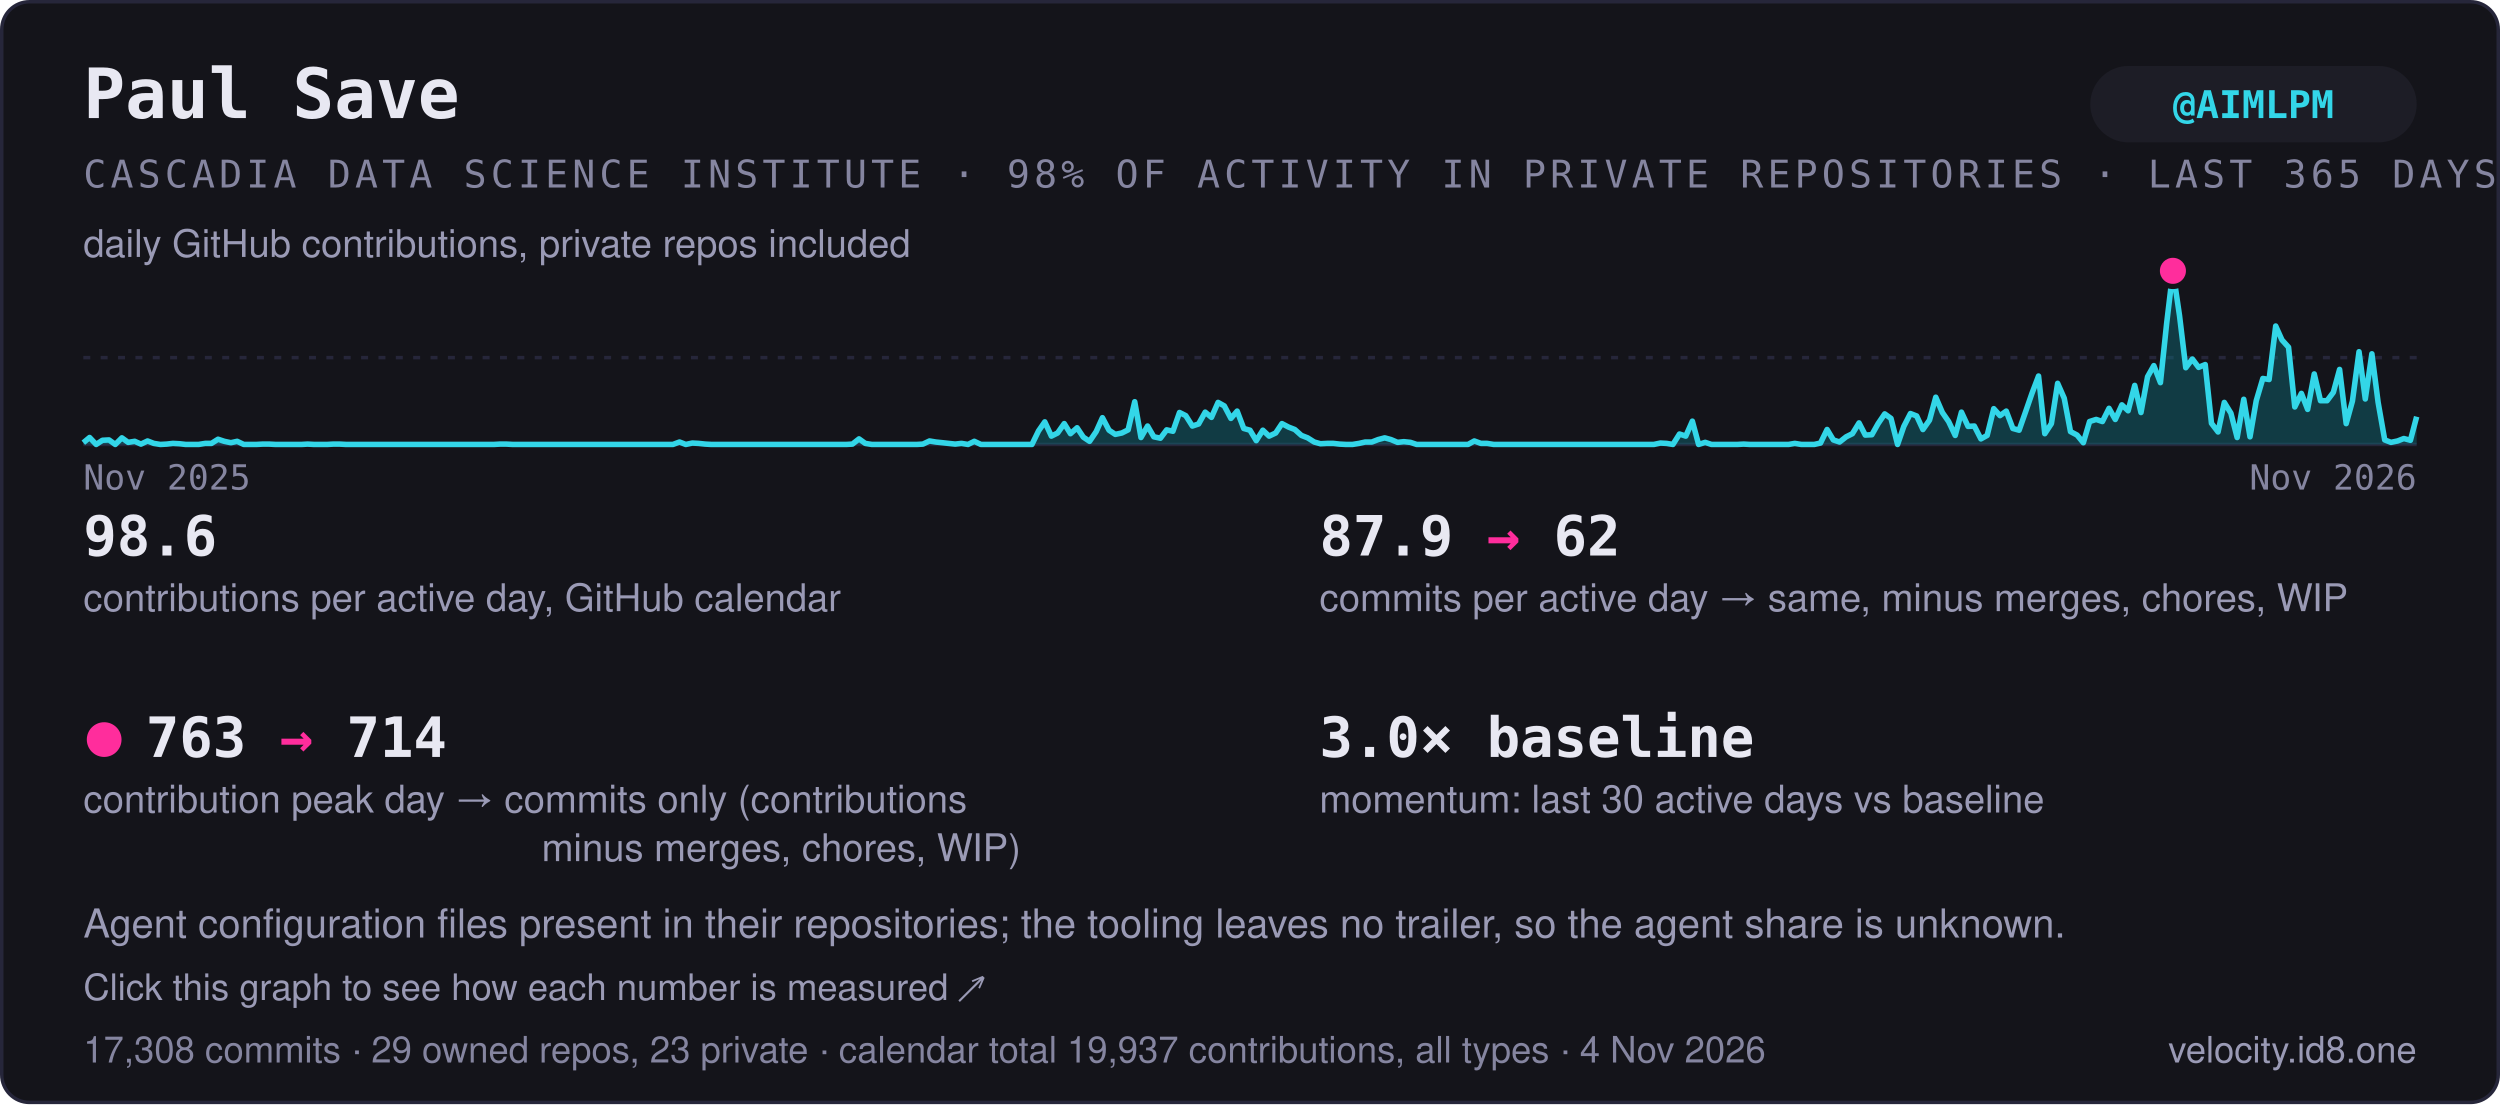
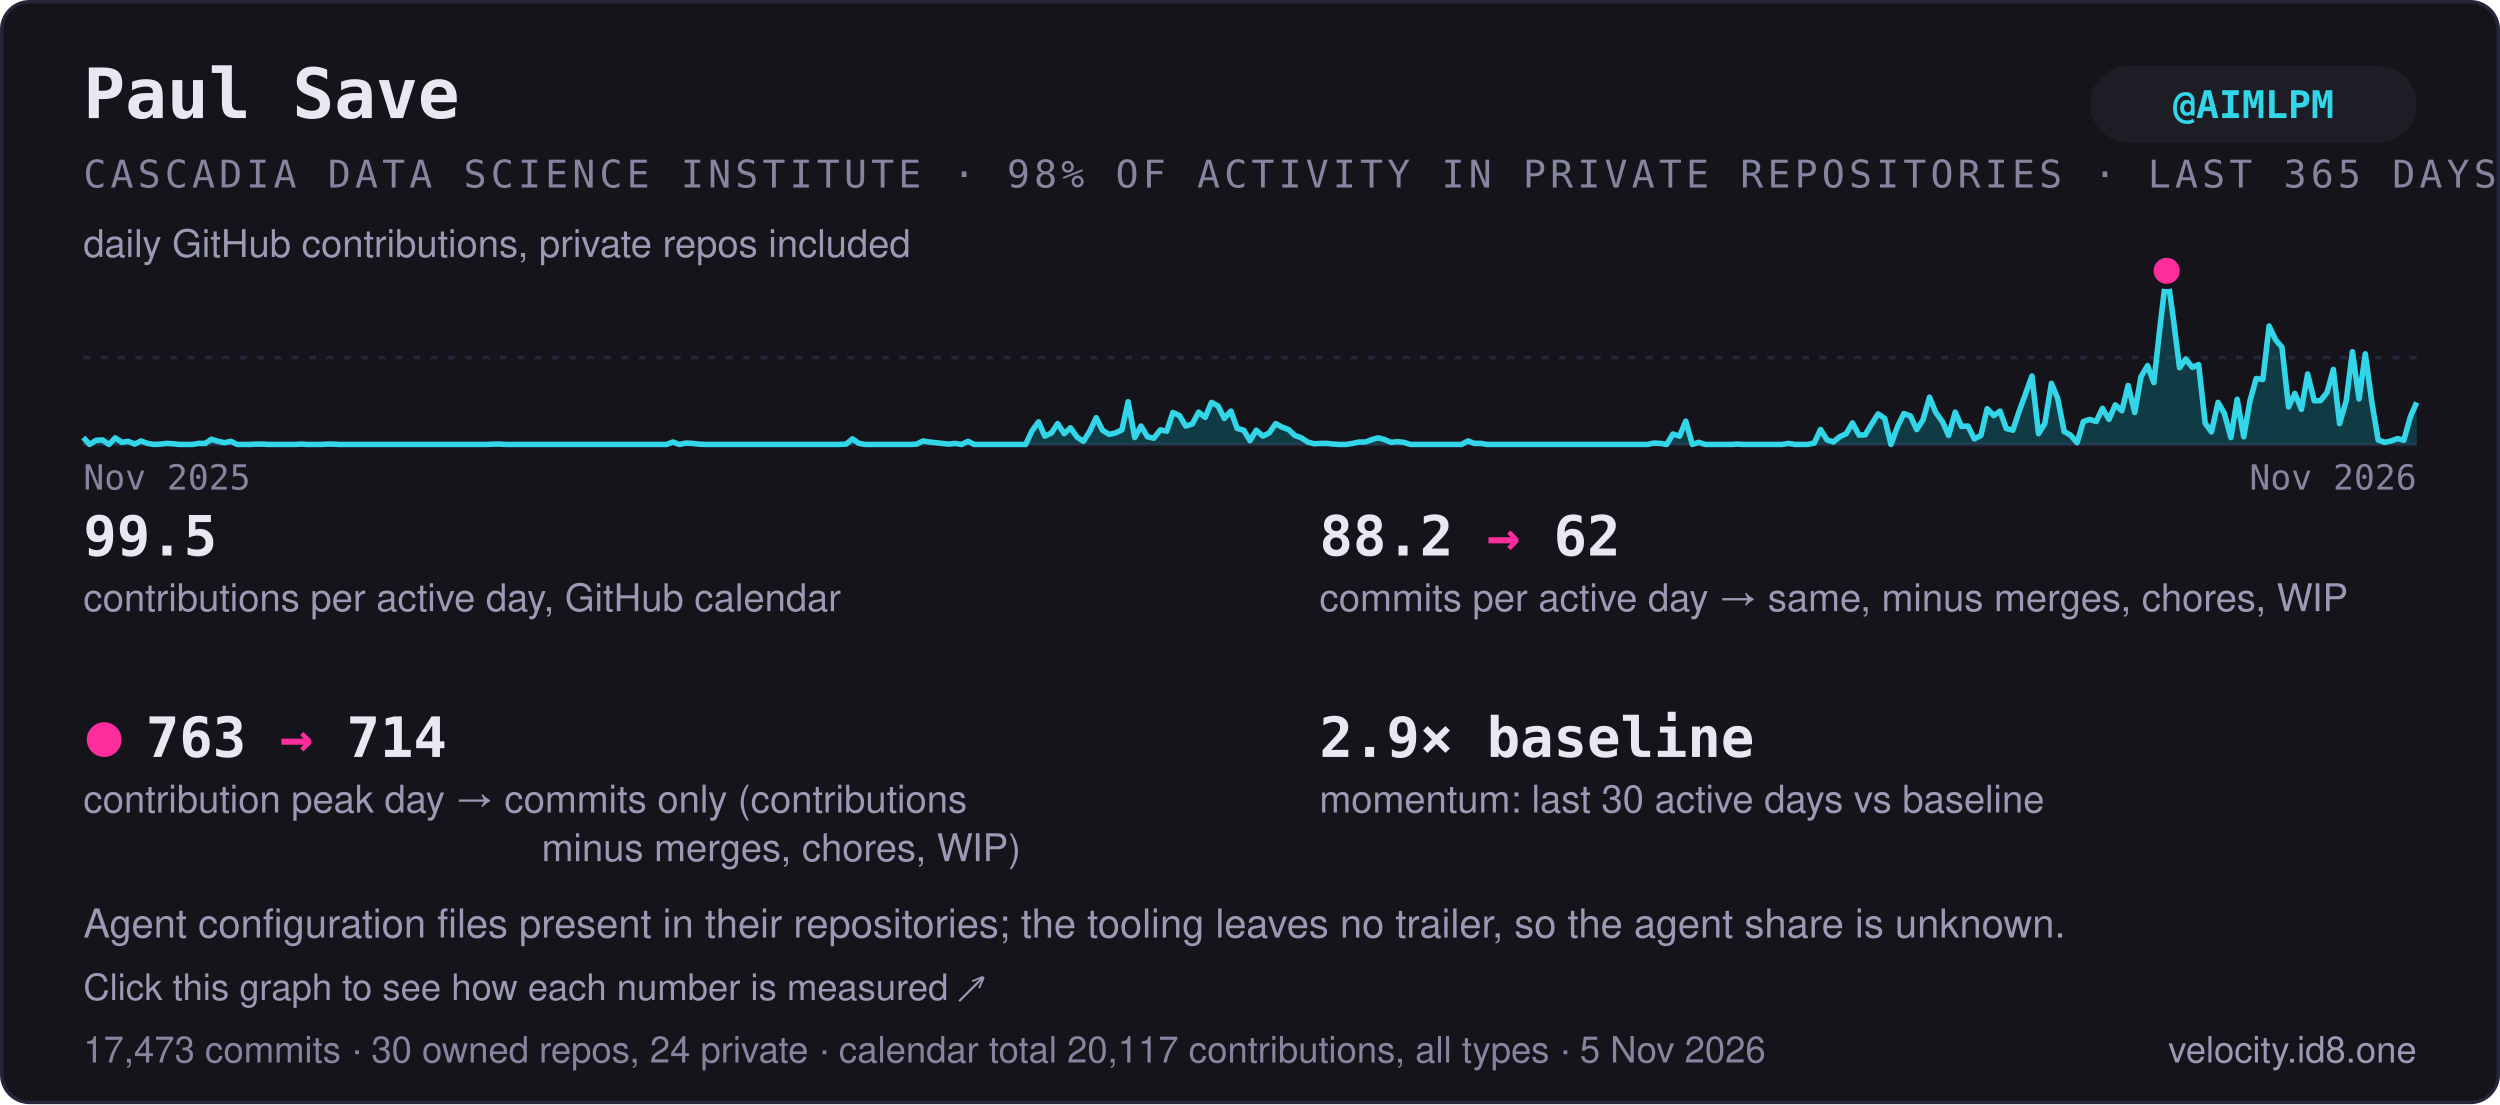
<svg xmlns="http://www.w3.org/2000/svg" width="720" height="318" viewBox="0 0 720 318" role="img" aria-label="Paul Save: Velocity Graph">
  <rect x="0.5" y="0.5" width="719" height="317" rx="8" fill="#14141A" stroke="#26263A" />
  <text x="24" y="34" font-family="Departure Mono, JetBrains Mono, ui-monospace, Menlo, monospace" font-size="20" font-weight="700" fill="#E8E8F2">Paul Save</text>
  <text x="24" y="54" font-family="Departure Mono, JetBrains Mono, ui-monospace, Menlo, monospace" font-size="11" letter-spacing="1.2" fill="#8585A0">CASCADIA DATA SCIENCE INSTITUTE · 98% OF ACTIVITY IN PRIVATE REPOSITORIES · LAST 365 DAYS</text>
  <rect x="602" y="19" width="94" height="22" rx="11" fill="#1D1D26" />
  <text x="649" y="34" text-anchor="middle" font-family="Departure Mono, JetBrains Mono, ui-monospace, Menlo, monospace" font-size="11" font-weight="600" fill="#33D6E8">@AIMLPM</text>
  <line x1="24" x2="696" y1="128" y2="128" stroke="#26263A" />
  <line x1="24" x2="696" y1="103.0" y2="103.0" stroke="#26263A" stroke-dasharray="2 3" />
-   <path d="M24.0,127.5 L25.8,126.0 L27.7,128.0 L29.5,126.8 L31.4,126.7 L33.2,128.0 L35.1,126.1 L36.9,127.4 L38.8,127.1 L40.6,127.9 L42.5,127.0 L44.3,127.7 L46.2,128.0 L48.0,127.9 L49.8,127.7 L51.7,127.8 L53.5,128.0 L55.4,128.0 L57.2,128.0 L59.1,127.7 L60.9,127.7 L62.8,126.5 L64.6,127.1 L66.5,127.5 L68.3,127.1 L70.2,128.0 L72.0,128.0 L73.8,128.0 L75.7,127.9 L77.5,127.9 L79.4,128.0 L81.2,128.0 L83.1,128.0 L84.9,128.0 L86.8,128.0 L88.6,127.9 L90.5,128.0 L92.3,128.0 L94.2,128.0 L96.0,127.9 L97.8,127.9 L99.7,128.0 L101.5,128.0 L103.4,128.0 L105.2,128.0 L107.1,128.0 L108.9,128.0 L110.8,128.0 L112.6,128.0 L114.5,128.0 L116.3,128.0 L118.2,128.0 L120.0,128.0 L121.8,128.0 L123.7,128.0 L125.5,128.0 L127.4,128.0 L129.2,128.0 L131.1,128.0 L132.9,128.0 L134.8,128.0 L136.6,128.0 L138.5,128.0 L140.3,128.0 L142.2,128.0 L144.0,127.9 L145.8,127.9 L147.7,128.0 L149.5,128.0 L151.4,128.0 L153.2,128.0 L155.1,128.0 L156.9,128.0 L158.8,128.0 L160.6,128.0 L162.5,128.0 L164.3,128.0 L166.2,128.0 L168.0,128.0 L169.8,128.0 L171.7,128.0 L173.5,128.0 L175.4,128.0 L177.2,128.0 L179.1,128.0 L180.9,128.0 L182.8,128.0 L184.6,128.0 L186.5,128.0 L188.3,128.0 L190.2,128.0 L192.0,128.0 L193.8,128.0 L195.7,127.3 L197.5,128.0 L199.4,127.6 L201.2,127.7 L203.1,127.9 L204.9,128.0 L206.8,128.0 L208.6,128.0 L210.5,128.0 L212.3,128.0 L214.2,128.0 L216.0,128.0 L217.8,128.0 L219.7,128.0 L221.5,128.0 L223.4,128.0 L225.2,128.0 L227.1,128.0 L228.9,128.0 L230.8,128.0 L232.6,128.0 L234.5,128.0 L236.3,128.0 L238.2,128.0 L240.0,128.0 L241.8,128.0 L243.7,128.0 L245.5,127.9 L247.4,126.4 L249.2,127.7 L251.1,128.0 L252.9,128.0 L254.8,128.0 L256.6,128.0 L258.5,128.0 L260.3,128.0 L262.2,128.0 L264.0,128.0 L265.8,127.9 L267.7,127.0 L269.5,127.3 L271.4,127.5 L273.2,127.7 L275.1,127.9 L276.9,127.7 L278.8,128.0 L280.6,127.1 L282.5,128.0 L284.3,128.0 L286.2,128.0 L288.0,128.0 L289.8,128.0 L291.7,128.0 L293.5,128.0 L295.4,128.0 L297.2,128.0 L299.1,124.1 L300.9,121.5 L302.8,125.6 L304.6,124.7 L306.5,122.0 L308.3,124.9 L310.2,123.2 L312.0,125.9 L313.8,127.1 L315.7,124.3 L317.5,120.3 L319.4,123.9 L321.2,125.1 L323.1,124.7 L324.9,123.8 L326.8,115.7 L328.6,126.0 L330.5,122.7 L332.3,125.8 L334.2,126.2 L336.0,123.8 L337.8,124.2 L339.7,118.8 L341.5,119.7 L343.4,122.7 L345.2,122.1 L347.1,118.7 L348.9,120.2 L350.8,115.9 L352.6,116.9 L354.5,120.5 L356.3,118.4 L358.2,123.4 L360.0,123.9 L361.8,126.9 L363.7,123.9 L365.5,125.6 L367.4,124.7 L369.2,122.0 L371.1,123.0 L372.9,123.7 L374.8,125.4 L376.6,126.1 L378.5,127.3 L380.3,127.8 L382.2,127.7 L384.0,127.7 L385.8,127.9 L387.7,128.0 L389.5,128.0 L391.4,127.7 L393.2,127.3 L395.1,127.3 L396.9,126.6 L398.8,126.1 L400.6,126.6 L402.5,127.4 L404.3,127.2 L406.2,127.4 L408.0,128.0 L409.8,128.0 L411.7,128.0 L413.5,128.0 L415.4,128.0 L417.2,128.0 L419.1,128.0 L420.9,128.0 L422.8,128.0 L424.6,127.0 L426.5,127.7 L428.3,127.7 L430.2,128.0 L432.0,128.0 L433.8,128.0 L435.7,128.0 L437.5,128.0 L439.4,128.0 L441.2,128.0 L443.1,128.0 L444.9,128.0 L446.8,128.0 L448.6,128.0 L450.5,128.0 L452.3,128.0 L454.2,128.0 L456.0,128.0 L457.8,128.0 L459.7,128.0 L461.5,128.0 L463.4,128.0 L465.2,128.0 L467.1,128.0 L468.9,128.0 L470.8,128.0 L472.6,128.0 L474.5,128.0 L476.3,128.0 L478.2,127.6 L480.0,127.7 L481.8,128.0 L483.7,125.0 L485.5,125.6 L487.4,121.3 L489.2,128.0 L491.1,127.4 L492.9,128.0 L494.8,128.0 L496.6,128.0 L498.5,128.0 L500.3,128.0 L502.2,127.9 L504.0,128.0 L505.8,128.0 L507.7,128.0 L509.5,128.0 L511.4,128.0 L513.2,128.0 L515.1,128.0 L516.9,127.7 L518.8,128.0 L520.6,128.0 L522.5,128.0 L524.3,127.6 L526.2,123.7 L528.0,126.7 L529.8,127.3 L531.7,125.8 L533.5,124.9 L535.4,121.8 L537.2,125.3 L539.1,125.2 L540.9,122.0 L542.8,119.2 L544.6,120.5 L546.5,128.0 L548.3,122.8 L550.2,119.1 L552.0,119.8 L553.8,123.7 L555.7,121.0 L557.5,114.4 L559.4,118.8 L561.2,121.4 L563.1,125.4 L564.9,118.7 L566.8,122.8 L568.6,122.7 L570.5,126.4 L572.3,125.4 L574.2,117.7 L576.0,119.7 L577.8,118.4 L579.7,123.4 L581.5,123.9 L583.4,118.5 L585.2,113.3 L587.1,108.3 L588.9,124.9 L590.8,122.0 L592.6,110.4 L594.5,114.7 L596.3,124.3 L598.2,125.3 L600.0,127.5 L601.8,121.4 L603.7,120.8 L605.5,121.4 L607.4,117.6 L609.2,120.8 L611.1,116.6 L612.9,118.3 L614.8,111.0 L616.6,118.8 L618.5,108.5 L620.3,105.3 L622.2,110.2 L624.0,93.1 L625.8,78.0 L627.7,90.9 L629.5,105.9 L631.4,103.4 L633.2,105.8 L635.1,105.0 L636.9,121.9 L638.8,124.4 L640.6,115.9 L642.5,119.0 L644.3,126.0 L646.2,115.0 L648.0,125.8 L649.8,115.4 L651.7,109.0 L653.5,109.3 L655.4,93.9 L657.2,97.9 L659.1,100.0 L660.9,117.2 L662.8,113.3 L664.6,117.9 L666.5,107.7 L668.3,115.4 L670.2,115.4 L672.0,113.0 L673.8,106.4 L675.7,122.0 L677.5,115.5 L679.4,101.3 L681.2,114.9 L683.1,101.9 L684.9,115.9 L686.8,126.7 L688.6,127.4 L690.5,127.0 L692.3,126.3 L694.2,126.8 L696.0,120.0 L696.0,128 L24,128 Z" fill="#0F6B78" fill-opacity="0.45" />
-   <path d="M24.0,127.5 L25.8,126.0 L27.7,128.0 L29.5,126.8 L31.4,126.7 L33.2,128.0 L35.1,126.1 L36.9,127.4 L38.8,127.1 L40.6,127.9 L42.5,127.0 L44.3,127.7 L46.2,128.0 L48.0,127.9 L49.8,127.7 L51.7,127.8 L53.5,128.0 L55.4,128.0 L57.2,128.0 L59.1,127.7 L60.9,127.7 L62.8,126.5 L64.6,127.1 L66.5,127.5 L68.3,127.1 L70.2,128.0 L72.0,128.0 L73.8,128.0 L75.7,127.9 L77.5,127.9 L79.4,128.0 L81.2,128.0 L83.1,128.0 L84.9,128.0 L86.8,128.0 L88.6,127.9 L90.5,128.0 L92.3,128.0 L94.2,128.0 L96.0,127.9 L97.8,127.9 L99.7,128.0 L101.5,128.0 L103.4,128.0 L105.2,128.0 L107.1,128.0 L108.9,128.0 L110.8,128.0 L112.6,128.0 L114.5,128.0 L116.3,128.0 L118.2,128.0 L120.0,128.0 L121.8,128.0 L123.7,128.0 L125.5,128.0 L127.4,128.0 L129.2,128.0 L131.1,128.0 L132.9,128.0 L134.8,128.0 L136.6,128.0 L138.5,128.0 L140.3,128.0 L142.2,128.0 L144.0,127.9 L145.8,127.9 L147.7,128.0 L149.5,128.0 L151.4,128.0 L153.2,128.0 L155.1,128.0 L156.9,128.0 L158.8,128.0 L160.6,128.0 L162.5,128.0 L164.3,128.0 L166.2,128.0 L168.0,128.0 L169.8,128.0 L171.7,128.0 L173.5,128.0 L175.4,128.0 L177.2,128.0 L179.1,128.0 L180.9,128.0 L182.8,128.0 L184.6,128.0 L186.5,128.0 L188.3,128.0 L190.2,128.0 L192.0,128.0 L193.8,128.0 L195.7,127.3 L197.5,128.0 L199.4,127.6 L201.2,127.7 L203.1,127.9 L204.9,128.0 L206.8,128.0 L208.6,128.0 L210.5,128.0 L212.3,128.0 L214.2,128.0 L216.0,128.0 L217.8,128.0 L219.7,128.0 L221.5,128.0 L223.4,128.0 L225.2,128.0 L227.1,128.0 L228.9,128.0 L230.8,128.0 L232.6,128.0 L234.5,128.0 L236.3,128.0 L238.2,128.0 L240.0,128.0 L241.8,128.0 L243.7,128.0 L245.5,127.9 L247.4,126.4 L249.2,127.7 L251.1,128.0 L252.9,128.0 L254.8,128.0 L256.6,128.0 L258.5,128.0 L260.3,128.0 L262.2,128.0 L264.0,128.0 L265.8,127.9 L267.7,127.0 L269.5,127.3 L271.4,127.5 L273.2,127.7 L275.1,127.9 L276.9,127.7 L278.8,128.0 L280.6,127.1 L282.5,128.0 L284.3,128.0 L286.2,128.0 L288.0,128.0 L289.8,128.0 L291.7,128.0 L293.5,128.0 L295.4,128.0 L297.2,128.0 L299.1,124.1 L300.9,121.5 L302.8,125.6 L304.6,124.7 L306.5,122.0 L308.3,124.9 L310.2,123.2 L312.0,125.9 L313.8,127.1 L315.7,124.3 L317.5,120.3 L319.4,123.9 L321.2,125.1 L323.1,124.7 L324.9,123.8 L326.8,115.7 L328.6,126.0 L330.5,122.7 L332.3,125.8 L334.2,126.2 L336.0,123.8 L337.8,124.2 L339.7,118.8 L341.5,119.7 L343.4,122.7 L345.2,122.1 L347.1,118.7 L348.9,120.2 L350.8,115.9 L352.6,116.9 L354.5,120.5 L356.3,118.4 L358.2,123.4 L360.0,123.9 L361.8,126.9 L363.7,123.9 L365.5,125.6 L367.4,124.7 L369.2,122.0 L371.1,123.0 L372.9,123.7 L374.8,125.4 L376.6,126.1 L378.5,127.3 L380.3,127.8 L382.2,127.7 L384.0,127.7 L385.8,127.9 L387.7,128.0 L389.5,128.0 L391.4,127.7 L393.2,127.3 L395.1,127.3 L396.9,126.6 L398.8,126.1 L400.6,126.6 L402.5,127.4 L404.3,127.2 L406.2,127.4 L408.0,128.0 L409.8,128.0 L411.7,128.0 L413.5,128.0 L415.4,128.0 L417.2,128.0 L419.1,128.0 L420.9,128.0 L422.8,128.0 L424.6,127.0 L426.5,127.7 L428.3,127.7 L430.2,128.0 L432.0,128.0 L433.8,128.0 L435.7,128.0 L437.5,128.0 L439.4,128.0 L441.2,128.0 L443.1,128.0 L444.9,128.0 L446.8,128.0 L448.6,128.0 L450.5,128.0 L452.3,128.0 L454.2,128.0 L456.0,128.0 L457.8,128.0 L459.7,128.0 L461.5,128.0 L463.4,128.0 L465.2,128.0 L467.1,128.0 L468.9,128.0 L470.8,128.0 L472.6,128.0 L474.5,128.0 L476.3,128.0 L478.2,127.6 L480.0,127.7 L481.8,128.0 L483.7,125.0 L485.5,125.6 L487.4,121.3 L489.2,128.0 L491.1,127.4 L492.9,128.0 L494.8,128.0 L496.6,128.0 L498.5,128.0 L500.3,128.0 L502.2,127.9 L504.0,128.0 L505.8,128.0 L507.7,128.0 L509.5,128.0 L511.4,128.0 L513.2,128.0 L515.1,128.0 L516.9,127.7 L518.8,128.0 L520.6,128.0 L522.5,128.0 L524.3,127.6 L526.2,123.7 L528.0,126.7 L529.8,127.3 L531.7,125.8 L533.5,124.9 L535.4,121.8 L537.2,125.3 L539.1,125.2 L540.9,122.0 L542.8,119.2 L544.6,120.5 L546.5,128.0 L548.3,122.8 L550.2,119.1 L552.0,119.8 L553.8,123.7 L555.7,121.0 L557.5,114.4 L559.4,118.8 L561.2,121.4 L563.1,125.4 L564.9,118.7 L566.8,122.8 L568.6,122.7 L570.5,126.4 L572.3,125.4 L574.2,117.7 L576.0,119.7 L577.8,118.4 L579.7,123.4 L581.5,123.9 L583.4,118.5 L585.2,113.3 L587.1,108.3 L588.9,124.9 L590.8,122.0 L592.6,110.4 L594.5,114.7 L596.3,124.3 L598.2,125.3 L600.0,127.5 L601.8,121.4 L603.7,120.8 L605.5,121.4 L607.4,117.6 L609.2,120.8 L611.1,116.6 L612.9,118.3 L614.8,111.0 L616.6,118.8 L618.5,108.5 L620.3,105.3 L622.2,110.2 L624.0,93.1 L625.8,78.0 L627.7,90.9 L629.5,105.9 L631.4,103.4 L633.2,105.8 L635.1,105.0 L636.9,121.9 L638.8,124.4 L640.6,115.9 L642.5,119.0 L644.3,126.0 L646.2,115.0 L648.0,125.8 L649.8,115.4 L651.7,109.0 L653.5,109.3 L655.4,93.9 L657.2,97.9 L659.1,100.0 L660.9,117.2 L662.8,113.3 L664.6,117.9 L666.5,107.7 L668.3,115.4 L670.2,115.4 L672.0,113.0 L673.8,106.4 L675.7,122.0 L677.5,115.5 L679.4,101.3 L681.2,114.9 L683.1,101.9 L684.9,115.9 L686.8,126.7 L688.6,127.4 L690.5,127.0 L692.3,126.3 L694.2,126.8 L696.0,120.0" fill="none" stroke="#33D6E8" stroke-width="1.6" stroke-linejoin="round" />
-   <circle cx="625.8" cy="78.0" r="4.5" fill="#FF2D9C" stroke="#14141A" stroke-width="1.5" />
+   <path d="M24.0,126.0 L25.8,128.0 L27.7,126.8 L29.5,126.7 L31.4,128.0 L33.2,126.1 L35.1,127.4 L36.9,127.1 L38.8,127.9 L40.6,127.0 L42.5,127.7 L44.3,128.0 L46.2,127.9 L48.0,127.7 L49.8,127.8 L51.7,128.0 L53.5,128.0 L55.4,128.0 L57.2,127.7 L59.1,127.7 L60.9,126.5 L62.8,127.1 L64.6,127.5 L66.5,127.1 L68.3,128.0 L70.2,128.0 L72.0,128.0 L73.8,127.9 L75.7,127.9 L77.5,128.0 L79.4,128.0 L81.2,128.0 L83.1,128.0 L84.9,128.0 L86.8,127.9 L88.6,128.0 L90.5,128.0 L92.3,128.0 L94.2,127.9 L96.0,127.9 L97.8,128.0 L99.7,128.0 L101.5,128.0 L103.4,128.0 L105.2,128.0 L107.1,128.0 L108.9,128.0 L110.8,128.0 L112.6,128.0 L114.5,128.0 L116.3,128.0 L118.2,128.0 L120.0,128.0 L121.8,128.0 L123.7,128.0 L125.5,128.0 L127.4,128.0 L129.2,128.0 L131.1,128.0 L132.9,128.0 L134.8,128.0 L136.6,128.0 L138.5,128.0 L140.3,128.0 L142.2,127.9 L144.0,127.9 L145.8,128.0 L147.7,128.0 L149.5,128.0 L151.4,128.0 L153.2,128.0 L155.1,128.0 L156.9,128.0 L158.8,128.0 L160.6,128.0 L162.5,128.0 L164.3,128.0 L166.2,128.0 L168.0,128.0 L169.8,128.0 L171.7,128.0 L173.5,128.0 L175.4,128.0 L177.2,128.0 L179.1,128.0 L180.9,128.0 L182.8,128.0 L184.6,128.0 L186.5,128.0 L188.3,128.0 L190.2,128.0 L192.0,128.0 L193.8,127.3 L195.7,128.0 L197.5,127.6 L199.4,127.7 L201.2,127.9 L203.1,128.0 L204.9,128.0 L206.8,128.0 L208.6,128.0 L210.5,128.0 L212.3,128.0 L214.2,128.0 L216.0,128.0 L217.8,128.0 L219.7,128.0 L221.5,128.0 L223.4,128.0 L225.2,128.0 L227.1,128.0 L228.9,128.0 L230.8,128.0 L232.6,128.0 L234.5,128.0 L236.3,128.0 L238.2,128.0 L240.0,128.0 L241.8,128.0 L243.7,127.9 L245.5,126.4 L247.4,127.7 L249.2,128.0 L251.1,128.0 L252.9,128.0 L254.8,128.0 L256.6,128.0 L258.5,128.0 L260.3,128.0 L262.2,128.0 L264.0,127.9 L265.8,127.0 L267.7,127.3 L269.5,127.5 L271.4,127.7 L273.2,127.9 L275.1,127.7 L276.9,128.0 L278.8,127.1 L280.6,128.0 L282.5,128.0 L284.3,128.0 L286.2,128.0 L288.0,128.0 L289.8,128.0 L291.7,128.0 L293.5,128.0 L295.4,128.0 L297.2,124.1 L299.1,121.5 L300.9,125.6 L302.8,124.7 L304.6,122.0 L306.5,124.9 L308.3,123.2 L310.2,125.9 L312.0,127.1 L313.8,124.3 L315.7,120.3 L317.5,123.9 L319.4,125.1 L321.2,124.7 L323.1,123.8 L324.9,115.7 L326.8,126.0 L328.6,122.7 L330.5,125.8 L332.3,126.2 L334.2,123.8 L336.0,124.2 L337.8,118.8 L339.7,119.7 L341.5,122.7 L343.4,122.1 L345.2,118.7 L347.1,120.2 L348.9,115.9 L350.8,116.9 L352.6,120.5 L354.5,118.4 L356.3,123.4 L358.2,123.9 L360.0,126.9 L361.8,123.9 L363.7,125.6 L365.5,124.7 L367.4,122.0 L369.2,123.0 L371.1,123.7 L372.9,125.4 L374.8,126.1 L376.6,127.3 L378.5,127.8 L380.3,127.7 L382.2,127.7 L384.0,127.9 L385.8,128.0 L387.7,128.0 L389.5,127.7 L391.4,127.3 L393.2,127.3 L395.1,126.6 L396.9,126.1 L398.8,126.6 L400.6,127.4 L402.5,127.2 L404.3,127.4 L406.2,128.0 L408.0,128.0 L409.8,128.0 L411.7,128.0 L413.5,128.0 L415.4,128.0 L417.2,128.0 L419.1,128.0 L420.9,128.0 L422.8,127.0 L424.6,127.7 L426.5,127.7 L428.3,128.0 L430.2,128.0 L432.0,128.0 L433.8,128.0 L435.7,128.0 L437.5,128.0 L439.4,128.0 L441.2,128.0 L443.1,128.0 L444.9,128.0 L446.8,128.0 L448.6,128.0 L450.5,128.0 L452.3,128.0 L454.2,128.0 L456.0,128.0 L457.8,128.0 L459.7,128.0 L461.5,128.0 L463.4,128.0 L465.2,128.0 L467.1,128.0 L468.9,128.0 L470.8,128.0 L472.6,128.0 L474.5,128.0 L476.3,127.6 L478.2,127.7 L480.0,128.0 L481.8,125.0 L483.7,125.6 L485.5,121.3 L487.4,128.0 L489.2,127.4 L491.1,128.0 L492.9,128.0 L494.8,128.0 L496.6,128.0 L498.5,128.0 L500.3,127.9 L502.2,128.0 L504.0,128.0 L505.8,128.0 L507.7,128.0 L509.5,128.0 L511.4,128.0 L513.2,128.0 L515.1,127.7 L516.9,128.0 L518.8,128.0 L520.6,128.0 L522.5,127.6 L524.3,123.7 L526.2,126.7 L528.0,127.3 L529.8,125.8 L531.7,124.9 L533.5,121.8 L535.4,125.3 L537.2,125.2 L539.1,122.0 L540.9,119.2 L542.8,120.5 L544.6,128.0 L546.5,122.8 L548.3,119.1 L550.2,119.8 L552.0,123.7 L553.8,121.0 L555.7,114.4 L557.5,118.8 L559.4,121.4 L561.2,125.4 L563.1,118.7 L564.9,122.8 L566.8,122.7 L568.6,126.4 L570.5,125.4 L572.3,117.7 L574.2,119.7 L576.0,118.4 L577.8,123.4 L579.7,123.9 L581.5,118.5 L583.4,113.3 L585.2,108.3 L587.1,124.9 L588.9,122.0 L590.8,110.4 L592.6,114.7 L594.5,124.3 L596.3,125.3 L598.2,127.5 L600.0,121.4 L601.8,120.8 L603.7,121.4 L605.5,117.6 L607.4,120.8 L609.2,116.6 L611.1,118.3 L612.9,111.0 L614.8,118.8 L616.6,108.5 L618.5,105.3 L620.3,110.2 L622.2,93.1 L624.0,78.0 L625.8,90.9 L627.7,105.9 L629.5,103.4 L631.4,105.8 L633.2,105.0 L635.1,121.9 L636.9,124.4 L638.8,115.9 L640.6,119.0 L642.5,126.0 L644.3,115.0 L646.2,125.8 L648.0,115.4 L649.8,109.0 L651.7,109.3 L653.5,93.9 L655.4,97.9 L657.2,100.0 L659.1,117.2 L660.9,113.3 L662.8,117.9 L664.6,107.7 L666.5,115.4 L668.3,115.4 L670.2,113.0 L672.0,106.4 L673.8,122.0 L675.7,115.5 L677.5,101.3 L679.4,114.9 L681.2,101.9 L683.1,115.9 L684.9,126.7 L686.8,127.4 L688.6,127.0 L690.5,126.3 L692.3,126.8 L694.2,120.0 L696.0,115.9 L696.0,128 L24,128 Z" fill="#0F6B78" fill-opacity="0.45" />
+   <path d="M24.0,126.0 L25.8,128.0 L27.7,126.8 L29.5,126.7 L31.4,128.0 L33.2,126.1 L35.1,127.4 L36.9,127.1 L38.8,127.9 L40.6,127.0 L42.5,127.7 L44.3,128.0 L46.2,127.9 L48.0,127.7 L49.8,127.8 L51.7,128.0 L53.5,128.0 L55.4,128.0 L57.2,127.7 L59.1,127.7 L60.9,126.5 L62.8,127.1 L64.6,127.5 L66.5,127.1 L68.3,128.0 L70.2,128.0 L72.0,128.0 L73.8,127.9 L75.7,127.9 L77.5,128.0 L79.4,128.0 L81.2,128.0 L83.1,128.0 L84.9,128.0 L86.8,127.9 L88.6,128.0 L90.5,128.0 L92.3,128.0 L94.2,127.9 L96.0,127.9 L97.8,128.0 L99.7,128.0 L101.5,128.0 L103.4,128.0 L105.2,128.0 L107.1,128.0 L108.9,128.0 L110.8,128.0 L112.6,128.0 L114.5,128.0 L116.3,128.0 L118.2,128.0 L120.0,128.0 L121.8,128.0 L123.7,128.0 L125.5,128.0 L127.4,128.0 L129.2,128.0 L131.1,128.0 L132.9,128.0 L134.8,128.0 L136.6,128.0 L138.5,128.0 L140.3,128.0 L142.2,127.9 L144.0,127.9 L145.8,128.0 L147.7,128.0 L149.5,128.0 L151.4,128.0 L153.2,128.0 L155.1,128.0 L156.9,128.0 L158.8,128.0 L160.6,128.0 L162.5,128.0 L164.3,128.0 L166.2,128.0 L168.0,128.0 L169.8,128.0 L171.7,128.0 L173.5,128.0 L175.4,128.0 L177.2,128.0 L179.1,128.0 L180.9,128.0 L182.8,128.0 L184.6,128.0 L186.5,128.0 L188.3,128.0 L190.2,128.0 L192.0,128.0 L193.8,127.3 L195.7,128.0 L197.5,127.6 L199.4,127.7 L201.2,127.9 L203.1,128.0 L204.9,128.0 L206.8,128.0 L208.6,128.0 L210.5,128.0 L212.3,128.0 L214.2,128.0 L216.0,128.0 L217.8,128.0 L219.7,128.0 L221.5,128.0 L223.4,128.0 L225.2,128.0 L227.1,128.0 L228.9,128.0 L230.8,128.0 L232.6,128.0 L234.5,128.0 L236.3,128.0 L238.2,128.0 L240.0,128.0 L241.8,128.0 L243.7,127.9 L245.5,126.4 L247.4,127.7 L249.2,128.0 L251.1,128.0 L252.9,128.0 L254.8,128.0 L256.6,128.0 L258.5,128.0 L260.3,128.0 L262.2,128.0 L264.0,127.9 L265.8,127.0 L267.7,127.3 L269.5,127.5 L271.4,127.7 L273.2,127.9 L275.1,127.7 L276.9,128.0 L278.8,127.1 L280.6,128.0 L282.5,128.0 L284.3,128.0 L286.2,128.0 L288.0,128.0 L289.8,128.0 L291.7,128.0 L293.5,128.0 L295.4,128.0 L297.2,124.1 L299.1,121.5 L300.9,125.6 L302.8,124.7 L304.6,122.0 L306.5,124.9 L308.3,123.2 L310.2,125.9 L312.0,127.1 L313.8,124.3 L315.7,120.3 L317.5,123.9 L319.4,125.1 L321.2,124.7 L323.1,123.8 L324.9,115.7 L326.8,126.0 L328.6,122.7 L330.5,125.8 L332.3,126.2 L334.2,123.8 L336.0,124.2 L337.8,118.8 L339.7,119.7 L341.5,122.7 L343.4,122.1 L345.2,118.7 L347.1,120.2 L348.9,115.9 L350.8,116.9 L352.6,120.5 L354.5,118.4 L356.3,123.4 L358.2,123.9 L360.0,126.9 L361.8,123.9 L363.7,125.6 L365.5,124.7 L367.4,122.0 L369.2,123.0 L371.1,123.7 L372.9,125.4 L374.8,126.1 L376.6,127.3 L378.5,127.8 L380.3,127.7 L382.2,127.7 L384.0,127.9 L385.8,128.0 L387.7,128.0 L389.5,127.7 L391.4,127.3 L393.2,127.3 L395.1,126.6 L396.9,126.1 L398.8,126.6 L400.6,127.4 L402.5,127.2 L404.3,127.4 L406.2,128.0 L408.0,128.0 L409.8,128.0 L411.7,128.0 L413.5,128.0 L415.4,128.0 L417.2,128.0 L419.1,128.0 L420.9,128.0 L422.8,127.0 L424.6,127.7 L426.5,127.7 L428.3,128.0 L430.2,128.0 L432.0,128.0 L433.8,128.0 L435.7,128.0 L437.5,128.0 L439.4,128.0 L441.2,128.0 L443.1,128.0 L444.9,128.0 L446.8,128.0 L448.6,128.0 L450.5,128.0 L452.3,128.0 L454.2,128.0 L456.0,128.0 L457.8,128.0 L459.7,128.0 L461.5,128.0 L463.4,128.0 L465.2,128.0 L467.1,128.0 L468.9,128.0 L470.8,128.0 L472.6,128.0 L474.5,128.0 L476.3,127.6 L478.2,127.7 L480.0,128.0 L481.8,125.0 L483.7,125.6 L485.5,121.3 L487.4,128.0 L489.2,127.4 L491.1,128.0 L492.9,128.0 L494.8,128.0 L496.6,128.0 L498.5,128.0 L500.3,127.9 L502.2,128.0 L504.0,128.0 L505.8,128.0 L507.7,128.0 L509.5,128.0 L511.4,128.0 L513.2,128.0 L515.1,127.7 L516.9,128.0 L518.8,128.0 L520.6,128.0 L522.5,127.6 L524.3,123.7 L526.2,126.7 L528.0,127.3 L529.8,125.8 L531.7,124.9 L533.5,121.8 L535.4,125.3 L537.2,125.2 L539.1,122.0 L540.9,119.2 L542.8,120.5 L544.6,128.0 L546.5,122.8 L548.3,119.1 L550.2,119.8 L552.0,123.7 L553.8,121.0 L555.7,114.4 L557.5,118.8 L559.4,121.4 L561.2,125.4 L563.1,118.7 L564.9,122.8 L566.8,122.7 L568.6,126.4 L570.5,125.4 L572.3,117.7 L574.2,119.7 L576.0,118.4 L577.8,123.4 L579.7,123.9 L581.5,118.5 L583.4,113.3 L585.2,108.3 L587.1,124.9 L588.9,122.0 L590.8,110.4 L592.6,114.7 L594.5,124.3 L596.3,125.3 L598.2,127.5 L600.0,121.4 L601.8,120.8 L603.7,121.4 L605.5,117.6 L607.4,120.8 L609.2,116.6 L611.1,118.3 L612.9,111.0 L614.8,118.8 L616.6,108.5 L618.5,105.3 L620.3,110.2 L622.2,93.1 L624.0,78.0 L625.8,90.9 L627.7,105.9 L629.5,103.4 L631.4,105.8 L633.2,105.0 L635.1,121.9 L636.9,124.4 L638.8,115.9 L640.6,119.0 L642.5,126.0 L644.3,115.0 L646.2,125.8 L648.0,115.4 L649.8,109.0 L651.7,109.3 L653.5,93.9 L655.4,97.9 L657.2,100.0 L659.1,117.2 L660.9,113.3 L662.8,117.9 L664.6,107.7 L666.5,115.4 L668.3,115.4 L670.2,113.0 L672.0,106.4 L673.8,122.0 L675.7,115.5 L677.5,101.3 L679.4,114.9 L681.2,101.9 L683.1,115.9 L684.9,126.7 L686.8,127.4 L688.6,127.0 L690.5,126.3 L692.3,126.8 L694.2,120.0 L696.0,115.9" fill="none" stroke="#33D6E8" stroke-width="1.6" stroke-linejoin="round" />
+   <circle cx="624.0" cy="78.0" r="4.5" fill="#FF2D9C" stroke="#14141A" stroke-width="1.5" />
  <text x="24" y="141" font-family="Departure Mono, JetBrains Mono, ui-monospace, Menlo, monospace" font-size="10" fill="#8585A0">Nov 2025</text>
  <text x="696" y="141" text-anchor="end" font-family="Departure Mono, JetBrains Mono, ui-monospace, Menlo, monospace" font-size="10" fill="#8585A0">Nov 2026</text>
  <text x="24" y="74" font-family="-apple-system, BlinkMacSystemFont, 'Segoe UI', Helvetica, Arial, sans-serif" font-size="11" fill="#9A9AB5">daily GitHub contributions, private repos included</text>
-   <text x="24" y="160" font-family="Departure Mono, JetBrains Mono, ui-monospace, Menlo, monospace" font-size="16" font-weight="600" fill="#E8E8F2">98.6</text>
+   <text x="24" y="160" font-family="Departure Mono, JetBrains Mono, ui-monospace, Menlo, monospace" font-size="16" font-weight="600" fill="#E8E8F2">99.5</text>
  <text x="24" y="176" font-family="-apple-system, BlinkMacSystemFont, 'Segoe UI', Helvetica, Arial, sans-serif" font-size="11" fill="#9A9AB5">contributions per active day, GitHub calendar</text>
-   <text x="380" y="160" font-family="Departure Mono, JetBrains Mono, ui-monospace, Menlo, monospace" font-size="16" font-weight="600" fill="#E8E8F2">87.9 <tspan fill="#FF2D9C">→</tspan> 62</text>
+   <text x="380" y="160" font-family="Departure Mono, JetBrains Mono, ui-monospace, Menlo, monospace" font-size="16" font-weight="600" fill="#E8E8F2">88.2 <tspan fill="#FF2D9C">→</tspan> 62</text>
  <text x="380" y="176" font-family="-apple-system, BlinkMacSystemFont, 'Segoe UI', Helvetica, Arial, sans-serif" font-size="11" fill="#9A9AB5">commits per active day → same, minus merges, chores, WIP</text>
  <circle cx="30" cy="213" r="5" fill="#FF2D9C" />
  <text x="42" y="218" font-family="Departure Mono, JetBrains Mono, ui-monospace, Menlo, monospace" font-size="16" font-weight="600" fill="#E8E8F2">763 <tspan fill="#FF2D9C">→</tspan> 714</text>
  <text x="24" y="234" font-family="-apple-system, BlinkMacSystemFont, 'Segoe UI', Helvetica, Arial, sans-serif" font-size="11" fill="#9A9AB5">contribution peak day → commits only (contributions</text>
  <text x="156" y="248" font-family="-apple-system, BlinkMacSystemFont, 'Segoe UI', Helvetica, Arial, sans-serif" font-size="11" fill="#9A9AB5">minus merges, chores, WIP)</text>
-   <text x="380" y="218" font-family="Departure Mono, JetBrains Mono, ui-monospace, Menlo, monospace" font-size="16" font-weight="600" fill="#E8E8F2">3.0× baseline</text>
+   <text x="380" y="218" font-family="Departure Mono, JetBrains Mono, ui-monospace, Menlo, monospace" font-size="16" font-weight="600" fill="#E8E8F2">2.9× baseline</text>
  <text x="380" y="234" font-family="-apple-system, BlinkMacSystemFont, 'Segoe UI', Helvetica, Arial, sans-serif" font-size="11" fill="#9A9AB5">momentum: last 30 active days vs baseline</text>
  <text x="24" y="270" font-family="-apple-system, BlinkMacSystemFont, 'Segoe UI', Helvetica, Arial, sans-serif" font-size="11.5" fill="#9A9AB5">Agent configuration files present in their repositories; the tooling leaves no trailer, so the agent share is unknown.</text>
  <text x="24" y="288" font-family="-apple-system, BlinkMacSystemFont, 'Segoe UI', Helvetica, Arial, sans-serif" font-size="10.5" fill="#9A9AB5">Click this graph to see how each number is measured ↗</text>
-   <text x="24" y="306" font-family="-apple-system, BlinkMacSystemFont, 'Segoe UI', Helvetica, Arial, sans-serif" font-size="10.5" fill="#8585A0">17,308 commits · 29 owned repos, 23 private · calendar total 19,937 contributions, all types · 4 Nov 2026</text>
+   <text x="24" y="306" font-family="-apple-system, BlinkMacSystemFont, 'Segoe UI', Helvetica, Arial, sans-serif" font-size="10.5" fill="#8585A0">17,473 commits · 30 owned repos, 24 private · calendar total 20,117 contributions, all types · 5 Nov 2026</text>
  <text x="696" y="306" text-anchor="end" font-family="-apple-system, BlinkMacSystemFont, 'Segoe UI', Helvetica, Arial, sans-serif" font-size="10.5" fill="#9A9AB5">velocity.id8.one</text>
</svg>
